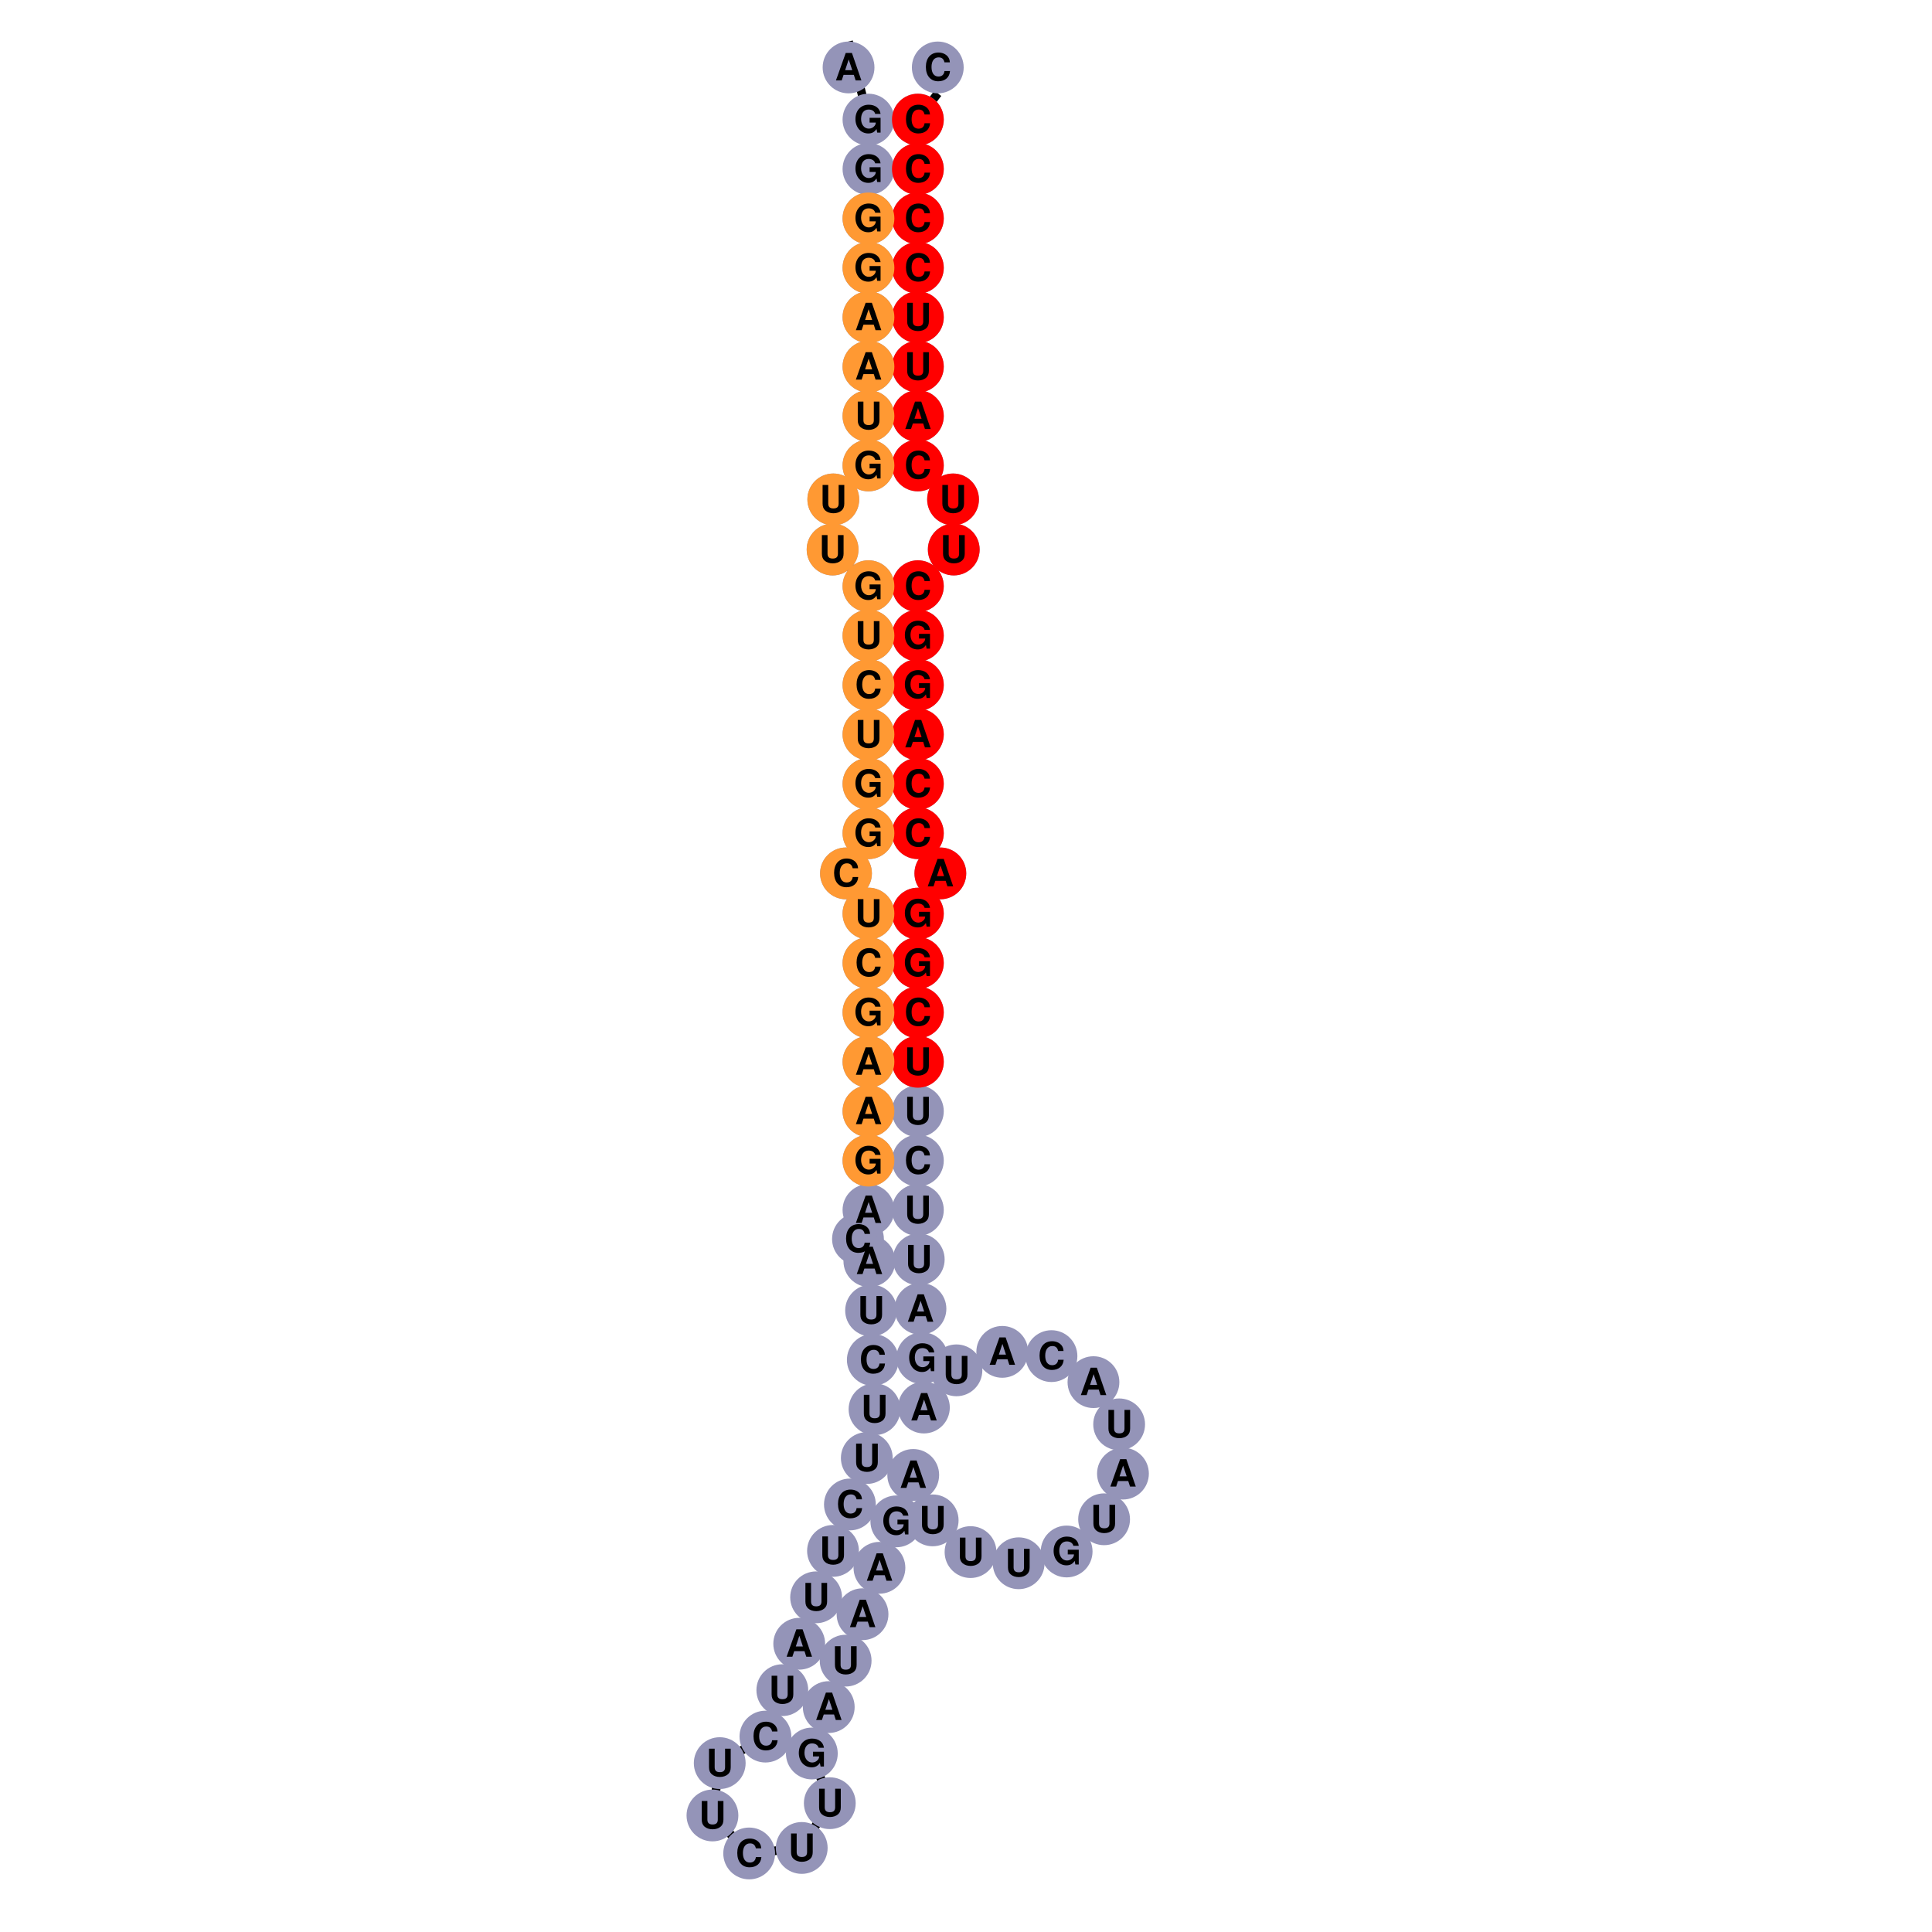
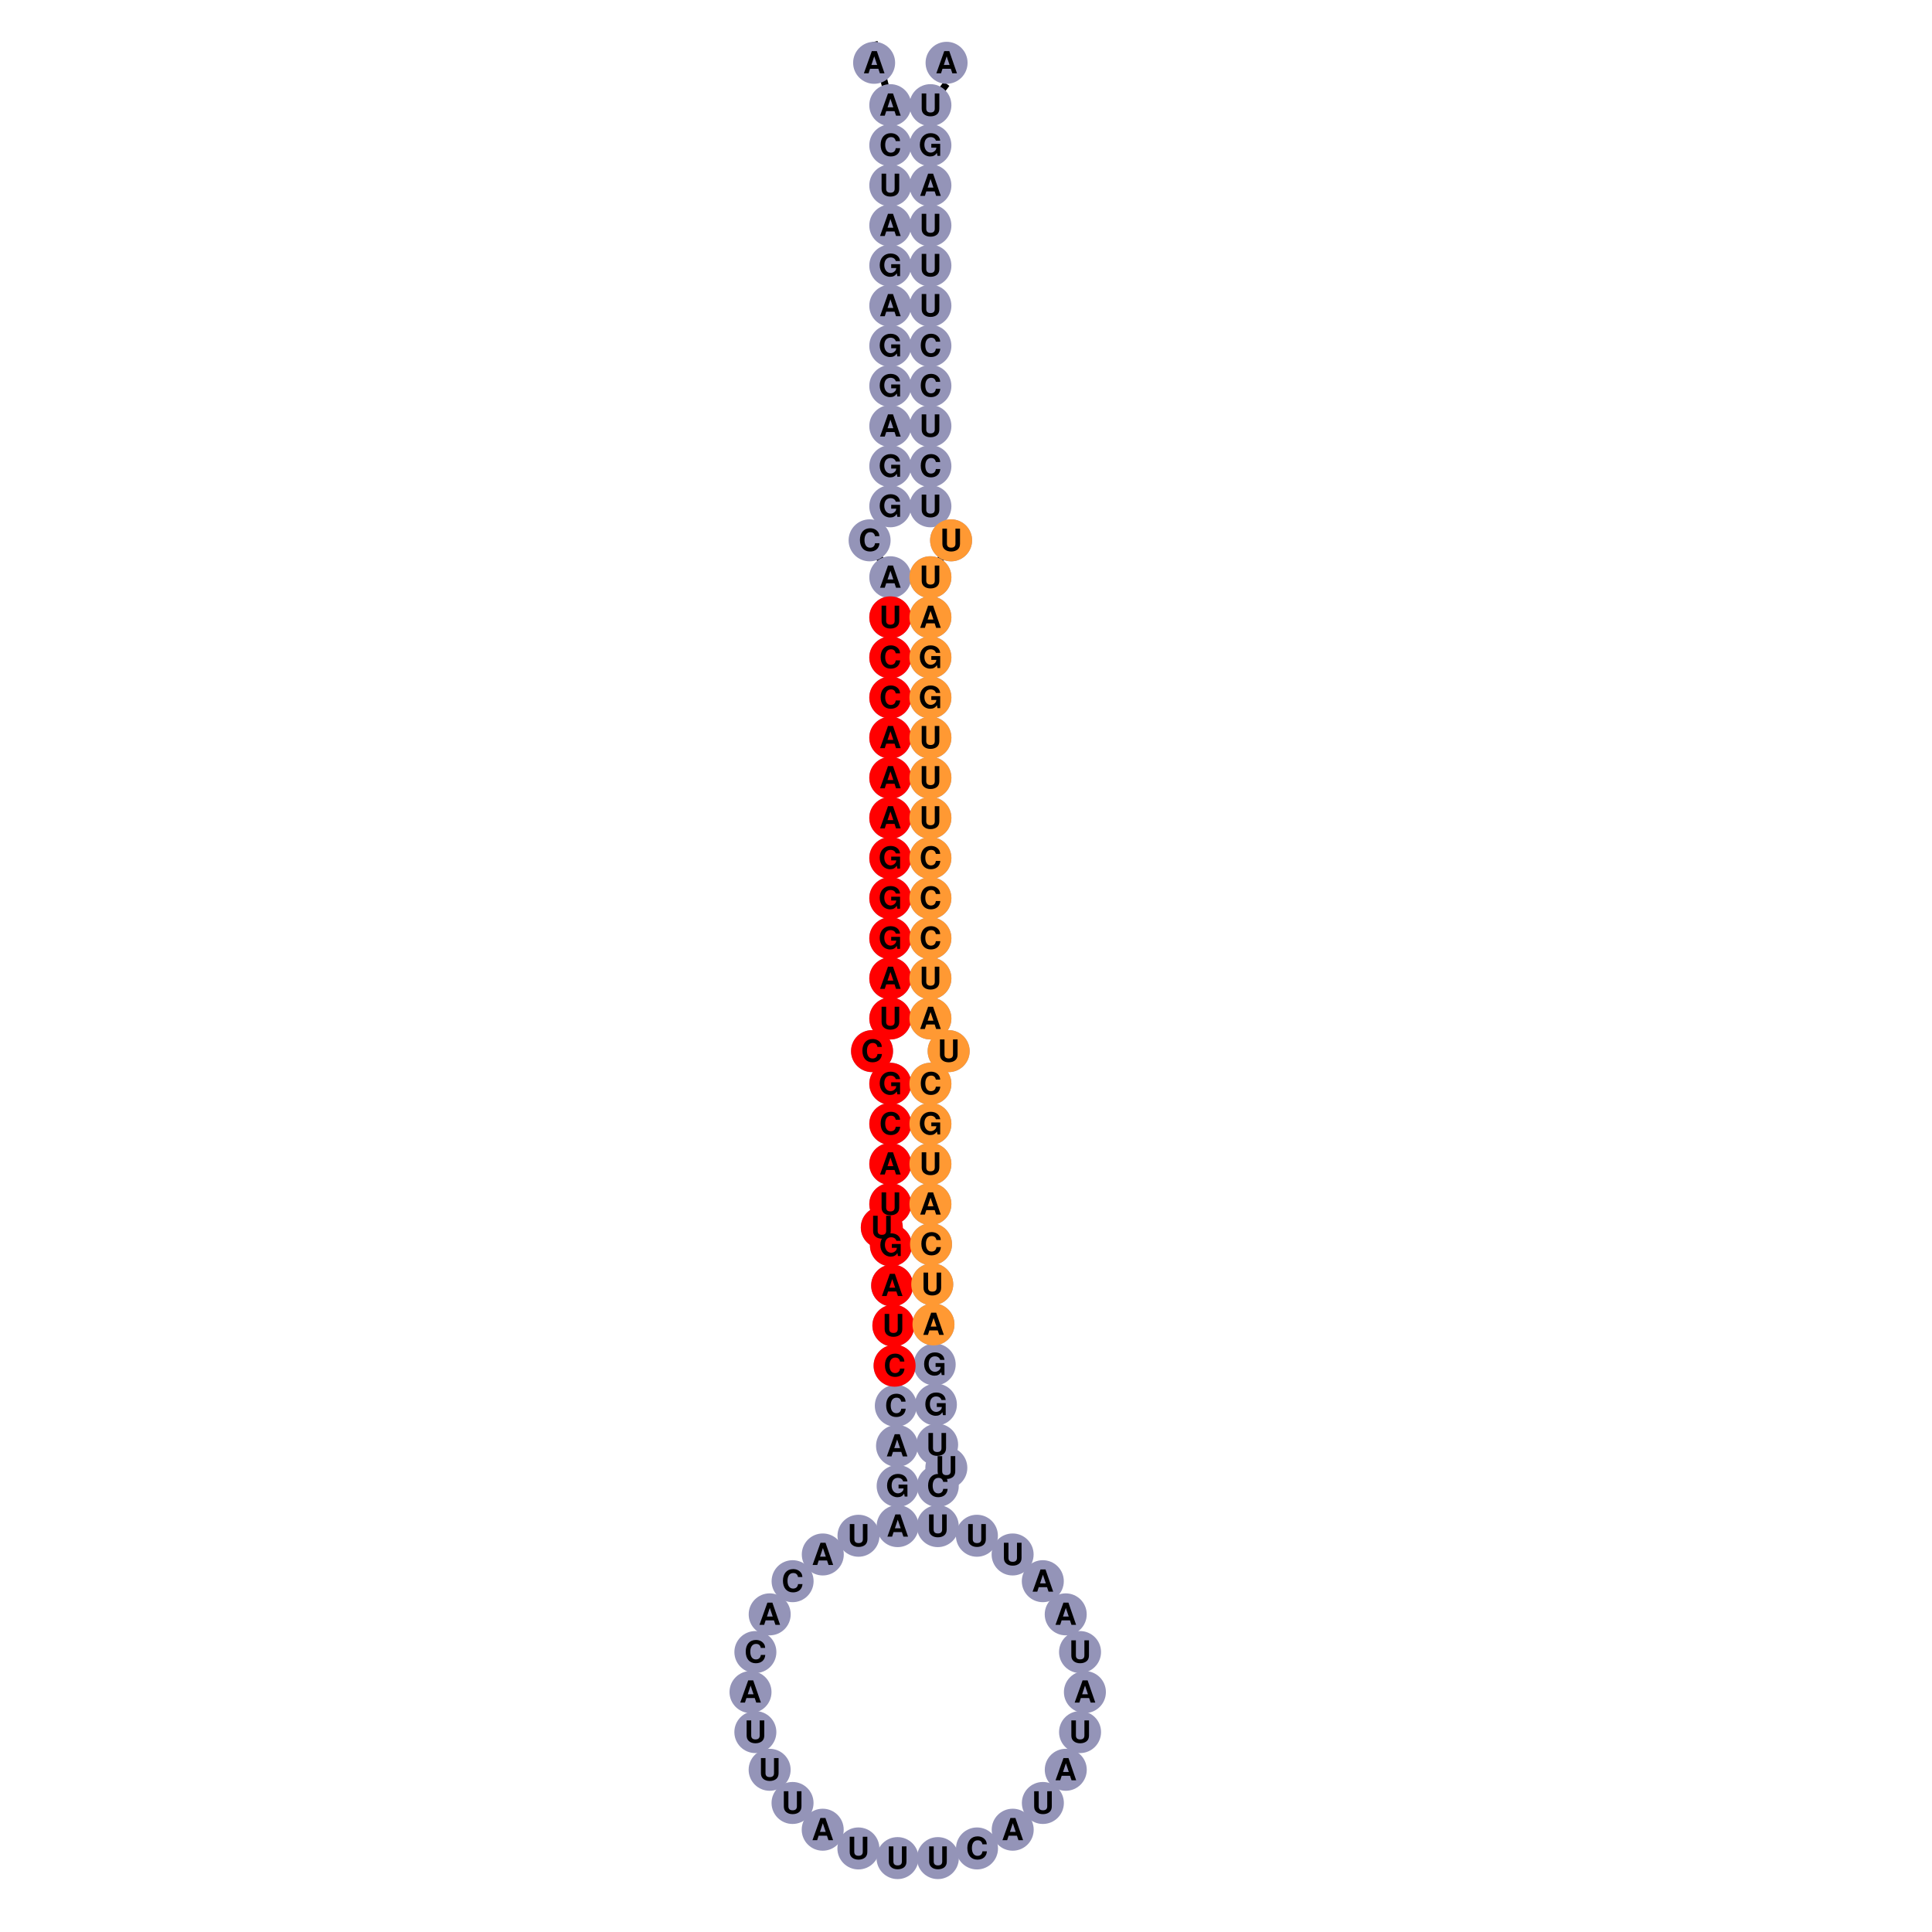
<svg xmlns="http://www.w3.org/2000/svg" baseProfile="full" height="100%" preserveAspectRatio="xMidYMid meet" version="1.1" viewBox="0, 0, 452.0, 452.0" width="100%">
  <defs />
  <g id="precursor" transform="translate(0, 10) scale(0.95, 0.95)">
-     <g id="pairs" stroke="black" stroke-width="1.063">
-       <line x1="213.876" x2="226.042" y1="18.93" y2="18.93" />
-       <line x1="213.876" x2="226.042" y1="31.097" y2="31.097" />
-       <line x1="213.876" x2="226.042" y1="43.263" y2="43.263" />
-       <line x1="213.876" x2="226.042" y1="55.43" y2="55.43" />
-       <line x1="213.876" x2="226.042" y1="67.596" y2="67.596" />
-       <line x1="213.876" x2="226.042" y1="79.763" y2="79.763" />
-       <line x1="213.876" x2="226.042" y1="91.929" y2="91.929" />
-       <line x1="213.876" x2="226.042" y1="104.096" y2="104.096" />
-       <line x1="213.876" x2="226.042" y1="133.833" y2="133.833" />
-       <line x1="213.876" x2="226.042" y1="146" y2="146" />
-       <line x1="213.876" x2="226.042" y1="158.166" y2="158.166" />
-       <line x1="213.876" x2="226.042" y1="170.333" y2="170.333" />
-       <line x1="213.876" x2="226.042" y1="182.499" y2="182.499" />
-       <line x1="213.876" x2="226.042" y1="194.666" y2="194.666" />
-       <line x1="213.876" x2="226.042" y1="214.462" y2="214.462" />
-       <line x1="213.876" x2="226.042" y1="226.629" y2="226.629" />
-       <line x1="213.876" x2="226.042" y1="238.795" y2="238.795" />
-       <line x1="213.876" x2="226.042" y1="250.962" y2="250.962" />
-       <line x1="213.876" x2="226.042" y1="263.128" y2="263.128" />
-       <line x1="213.876" x2="226.042" y1="275.295" y2="275.295" />
-       <line x1="213.876" x2="226.042" y1="287.461" y2="287.461" />
-       <line x1="214.095" x2="226.255" y1="300.05" y2="299.626" />
-       <line x1="214.52" x2="226.679" y1="312.209" y2="311.785" />
-       <line x1="214.945" x2="227.104" y1="324.369" y2="323.944" />
-       <line x1="215.369" x2="227.528" y1="336.528" y2="336.103" />
-       <line x1="213.466" x2="224.899" y1="348.544" y2="352.705" />
-       <line x1="209.305" x2="220.738" y1="359.978" y2="364.139" />
-       <line x1="205.143" x2="216.577" y1="371.41" y2="375.571" />
-       <line x1="200.982" x2="212.415" y1="382.842" y2="387.004" />
-       <line x1="196.821" x2="208.254" y1="394.276" y2="398.437" />
-       <line x1="192.66" x2="204.093" y1="405.708" y2="409.869" />
-       <line x1="188.499" x2="199.931" y1="417.141" y2="421.302" />
-       <line x1="199.931" x2="188.499" y1="421.302" y2="417.141" />
-       <line x1="204.093" x2="192.66" y1="409.869" y2="405.708" />
-       <line x1="208.254" x2="196.821" y1="398.437" y2="394.276" />
-       <line x1="212.415" x2="200.982" y1="387.004" y2="382.842" />
-       <line x1="216.577" x2="205.143" y1="375.571" y2="371.41" />
-       <line x1="220.738" x2="209.305" y1="364.139" y2="359.978" />
-       <line x1="224.899" x2="213.466" y1="352.705" y2="348.544" />
-       <line x1="227.528" x2="215.369" y1="336.103" y2="336.528" />
-       <line x1="227.104" x2="214.945" y1="323.944" y2="324.369" />
-       <line x1="226.679" x2="214.52" y1="311.785" y2="312.209" />
-       <line x1="226.255" x2="214.095" y1="299.626" y2="300.05" />
-       <line x1="226.042" x2="213.876" y1="287.461" y2="287.461" />
-       <line x1="226.042" x2="213.876" y1="275.295" y2="275.295" />
-       <line x1="226.042" x2="213.876" y1="263.128" y2="263.128" />
-       <line x1="226.042" x2="213.876" y1="250.962" y2="250.962" />
-       <line x1="226.042" x2="213.876" y1="238.795" y2="238.795" />
-       <line x1="226.042" x2="213.876" y1="226.629" y2="226.629" />
-       <line x1="226.042" x2="213.876" y1="214.462" y2="214.462" />
-       <line x1="226.042" x2="213.876" y1="194.666" y2="194.666" />
-       <line x1="226.042" x2="213.876" y1="182.499" y2="182.499" />
-       <line x1="226.042" x2="213.876" y1="170.333" y2="170.333" />
-       <line x1="226.042" x2="213.876" y1="158.166" y2="158.166" />
-       <line x1="226.042" x2="213.876" y1="146" y2="146" />
-       <line x1="226.042" x2="213.876" y1="133.833" y2="133.833" />
-       <line x1="226.042" x2="213.876" y1="104.096" y2="104.096" />
-       <line x1="226.042" x2="213.876" y1="91.929" y2="91.929" />
-       <line x1="226.042" x2="213.876" y1="79.763" y2="79.763" />
-       <line x1="226.042" x2="213.876" y1="67.596" y2="67.596" />
-       <line x1="226.042" x2="213.876" y1="55.43" y2="55.43" />
-       <line x1="226.042" x2="213.876" y1="43.263" y2="43.263" />
-       <line x1="226.042" x2="213.876" y1="31.097" y2="31.097" />
-       <line x1="226.042" x2="213.876" y1="18.93" y2="18.93" />
+     <g id="pairs" stroke="black" stroke-width="0.862">
+       <line x1="219.25" x2="229.128" y1="15.37" y2="15.37" />
+       <line x1="219.25" x2="229.128" y1="25.249" y2="25.249" />
+       <line x1="219.25" x2="229.128" y1="35.128" y2="35.128" />
+       <line x1="219.25" x2="229.128" y1="45.007" y2="45.007" />
+       <line x1="219.25" x2="229.128" y1="54.885" y2="54.885" />
+       <line x1="219.25" x2="229.128" y1="64.764" y2="64.764" />
+       <line x1="219.25" x2="229.128" y1="74.643" y2="74.643" />
+       <line x1="219.25" x2="229.128" y1="84.521" y2="84.521" />
+       <line x1="219.25" x2="229.128" y1="94.4" y2="94.4" />
+       <line x1="219.25" x2="229.128" y1="104.279" y2="104.279" />
+       <line x1="219.25" x2="229.128" y1="114.157" y2="114.157" />
+       <line x1="219.25" x2="229.128" y1="131.628" y2="131.628" />
+       <line x1="219.25" x2="229.128" y1="141.507" y2="141.507" />
+       <line x1="219.25" x2="229.128" y1="151.386" y2="151.386" />
+       <line x1="219.25" x2="229.128" y1="161.264" y2="161.264" />
+       <line x1="219.25" x2="229.128" y1="171.143" y2="171.143" />
+       <line x1="219.25" x2="229.128" y1="181.022" y2="181.022" />
+       <line x1="219.25" x2="229.128" y1="190.901" y2="190.901" />
+       <line x1="219.25" x2="229.128" y1="200.779" y2="200.779" />
+       <line x1="219.25" x2="229.128" y1="210.658" y2="210.658" />
+       <line x1="219.25" x2="229.128" y1="220.537" y2="220.537" />
+       <line x1="219.25" x2="229.128" y1="230.415" y2="230.415" />
+       <line x1="219.25" x2="229.128" y1="240.294" y2="240.294" />
+       <line x1="219.25" x2="229.128" y1="256.368" y2="256.368" />
+       <line x1="219.25" x2="229.128" y1="266.247" y2="266.247" />
+       <line x1="219.25" x2="229.128" y1="276.125" y2="276.125" />
+       <line x1="219.25" x2="229.128" y1="286.004" y2="286.004" />
+       <line x1="219.405" x2="229.279" y1="296.182" y2="295.881" />
+       <line x1="219.706" x2="229.58" y1="306.057" y2="305.756" />
+       <line x1="220.008" x2="229.882" y1="315.931" y2="315.63" />
+       <line x1="220.309" x2="230.183" y1="325.805" y2="325.504" />
+       <line x1="220.61" x2="230.484" y1="335.679" y2="335.378" />
+       <line x1="220.911" x2="230.785" y1="345.554" y2="345.252" />
+       <line x1="221.062" x2="230.941" y1="355.431" y2="355.431" />
+       <line x1="221.062" x2="230.941" y1="365.31" y2="365.31" />
+       <line x1="230.941" x2="221.062" y1="365.31" y2="365.31" />
+       <line x1="230.941" x2="221.062" y1="355.431" y2="355.431" />
+       <line x1="230.785" x2="220.911" y1="345.252" y2="345.554" />
+       <line x1="230.484" x2="220.61" y1="335.378" y2="335.679" />
+       <line x1="230.183" x2="220.309" y1="325.504" y2="325.805" />
+       <line x1="229.882" x2="220.008" y1="315.63" y2="315.931" />
+       <line x1="229.58" x2="219.706" y1="305.756" y2="306.057" />
+       <line x1="229.279" x2="219.405" y1="295.881" y2="296.182" />
+       <line x1="229.128" x2="219.25" y1="286.004" y2="286.004" />
+       <line x1="229.128" x2="219.25" y1="276.125" y2="276.125" />
+       <line x1="229.128" x2="219.25" y1="266.247" y2="266.247" />
+       <line x1="229.128" x2="219.25" y1="256.368" y2="256.368" />
+       <line x1="229.128" x2="219.25" y1="240.294" y2="240.294" />
+       <line x1="229.128" x2="219.25" y1="230.415" y2="230.415" />
+       <line x1="229.128" x2="219.25" y1="220.537" y2="220.537" />
+       <line x1="229.128" x2="219.25" y1="210.658" y2="210.658" />
+       <line x1="229.128" x2="219.25" y1="200.779" y2="200.779" />
+       <line x1="229.128" x2="219.25" y1="190.901" y2="190.901" />
+       <line x1="229.128" x2="219.25" y1="181.022" y2="181.022" />
+       <line x1="229.128" x2="219.25" y1="171.143" y2="171.143" />
+       <line x1="229.128" x2="219.25" y1="161.264" y2="161.264" />
+       <line x1="229.128" x2="219.25" y1="151.386" y2="151.386" />
+       <line x1="229.128" x2="219.25" y1="141.507" y2="141.507" />
+       <line x1="229.128" x2="219.25" y1="131.628" y2="131.628" />
+       <line x1="229.128" x2="219.25" y1="114.157" y2="114.157" />
+       <line x1="229.128" x2="219.25" y1="104.279" y2="104.279" />
+       <line x1="229.128" x2="219.25" y1="94.4" y2="94.4" />
+       <line x1="229.128" x2="219.25" y1="84.521" y2="84.521" />
+       <line x1="229.128" x2="219.25" y1="74.643" y2="74.643" />
+       <line x1="229.128" x2="219.25" y1="64.764" y2="64.764" />
+       <line x1="229.128" x2="219.25" y1="54.885" y2="54.885" />
+       <line x1="229.128" x2="219.25" y1="45.007" y2="45.007" />
+       <line x1="229.128" x2="219.25" y1="35.128" y2="35.128" />
+       <line x1="229.128" x2="219.25" y1="25.249" y2="25.249" />
+       <line x1="229.128" x2="219.25" y1="15.37" y2="15.37" />
    </g>
-     <polyline fill="none" points="208.972,-0.296 213.876,18.93 213.876,31.097 213.876,43.263 213.876,55.43 213.876,67.596 213.876,79.763 213.876,91.929 213.876,104.096 205.212,112.465 205.039,124.803 213.876,133.833 213.876,146 213.876,158.166 213.876,170.333 213.876,182.499 213.876,194.666 208.341,204.564 213.876,214.462 213.876,226.629 213.876,238.795 213.876,250.962 213.876,263.128 213.876,275.295 213.876,287.461 211.293,294.6 214.095,300.05 214.52,312.209 214.945,324.369 215.369,336.528 213.466,348.544 209.305,359.978 205.143,371.41 200.982,382.842 196.821,394.276 192.66,405.708 188.499,417.141 177.246,423.675 175.454,436.564 184.498,445.92 197.44,444.566 204.352,433.541 199.931,421.302 204.093,409.869 208.254,398.437 212.415,387.004 216.577,375.571 220.738,364.139 224.899,352.705 229.686,363.891 239.012,371.704 250.863,374.457 262.678,371.554 271.905,363.623 276.549,352.378 275.608,340.248 269.284,329.853 258.944,323.441 246.823,322.396 235.539,326.943 227.528,336.103 227.104,323.944 226.679,311.785 226.255,299.626 226.042,287.461 226.042,275.295 226.042,263.128 226.042,250.962 226.042,238.795 226.042,226.629 226.042,214.462 231.577,204.564 226.042,194.666 226.042,182.499 226.042,170.333 226.042,158.166 226.042,146 226.042,133.833 234.879,124.803 234.706,112.465 226.042,104.096 226.042,91.929 226.042,79.763 226.042,67.596 226.042,55.43 226.042,43.263 226.042,31.097 226.042,18.93 230.946,12.462" stroke="black" stroke-width="2.126" />
+     <polyline fill="none" points="215.268,-0.232 219.25,15.37 219.25,25.249 219.25,35.128 219.25,45.007 219.25,54.885 219.25,64.764 219.25,74.643 219.25,84.521 219.25,94.4 219.25,104.279 219.25,114.157 214.154,122.54 219.25,131.628 219.25,141.507 219.25,151.386 219.25,161.264 219.25,171.143 219.25,181.022 219.25,190.901 219.25,200.779 219.25,210.658 219.25,220.537 219.25,230.415 219.25,240.294 214.756,248.331 219.25,256.368 219.25,266.247 219.25,276.125 219.25,286.004 217.161,291.768 219.405,296.182 219.706,306.057 220.008,315.931 220.309,325.805 220.61,335.679 220.911,345.554 221.062,355.431 221.062,365.31 211.42,367.68 202.627,372.289 195.193,378.87 189.55,387.038 186.026,396.32 184.826,406.175 186.02,416.031 189.538,425.315 195.177,433.487 202.607,440.072 211.397,444.687 221.037,447.063 230.965,447.063 240.605,444.687 249.396,440.072 256.826,433.487 262.464,425.315 265.983,416.031 267.177,406.175 265.977,396.32 262.453,387.038 256.81,378.87 249.375,372.289 240.582,367.68 230.941,365.31 230.941,355.431 233.05,350.95 230.785,345.252 230.484,335.378 230.183,325.504 229.882,315.63 229.58,305.756 229.279,295.881 229.128,286.004 229.128,276.125 229.128,266.247 229.128,256.368 233.623,248.331 229.128,240.294 229.128,230.415 229.128,220.537 229.128,210.658 229.128,200.779 229.128,190.901 229.128,181.022 229.128,171.143 229.128,161.264 229.128,151.386 229.128,141.507 229.128,131.628 234.224,122.54 229.128,114.157 229.128,104.279 229.128,94.4 229.128,84.521 229.128,74.643 229.128,64.764 229.128,54.885 229.128,45.007 229.128,35.128 229.128,25.249 229.128,15.37 233.11,10.11" stroke="black" stroke-width="1.724" />
    <g fill="#9494b8" id="circles">
-       <circle cx="208.972" cy="6.083" fill="#9494b8" r="6.379" />
-       <circle cx="213.876" cy="18.93" fill="#9494b8" r="6.379" />
-       <circle cx="213.876" cy="31.097" fill="#9494b8" r="6.379" />
-       <circle cx="213.876" cy="43.263" fill="#9494b8" r="6.379" />
-       <circle cx="213.876" cy="55.43" fill="#9494b8" r="6.379" />
-       <circle cx="213.876" cy="67.596" fill="#9494b8" r="6.379" />
-       <circle cx="213.876" cy="79.763" fill="#9494b8" r="6.379" />
-       <circle cx="213.876" cy="91.929" fill="#9494b8" r="6.379" />
-       <circle cx="213.876" cy="104.096" fill="#9494b8" r="6.379" />
-       <circle cx="205.212" cy="112.465" fill="#9494b8" r="6.379" />
-       <circle cx="205.039" cy="124.803" fill="#9494b8" r="6.379" />
-       <circle cx="213.876" cy="133.833" fill="#9494b8" r="6.379" />
-       <circle cx="213.876" cy="146" fill="#9494b8" r="6.379" />
-       <circle cx="213.876" cy="158.166" fill="#9494b8" r="6.379" />
-       <circle cx="213.876" cy="170.333" fill="#9494b8" r="6.379" />
-       <circle cx="213.876" cy="182.499" fill="#9494b8" r="6.379" />
-       <circle cx="213.876" cy="194.666" fill="#9494b8" r="6.379" />
-       <circle cx="208.341" cy="204.564" fill="#9494b8" r="6.379" />
-       <circle cx="213.876" cy="214.462" fill="#9494b8" r="6.379" />
-       <circle cx="213.876" cy="226.629" fill="#9494b8" r="6.379" />
-       <circle cx="213.876" cy="238.795" fill="#9494b8" r="6.379" />
-       <circle cx="213.876" cy="250.962" fill="#9494b8" r="6.379" />
-       <circle cx="213.876" cy="263.128" fill="#9494b8" r="6.379" />
-       <circle cx="213.876" cy="275.295" fill="#9494b8" r="6.379" />
-       <circle cx="213.876" cy="287.461" fill="#9494b8" r="6.379" />
-       <circle cx="211.293" cy="294.6" fill="#9494b8" r="6.379" />
-       <circle cx="214.095" cy="300.05" fill="#9494b8" r="6.379" />
-       <circle cx="214.52" cy="312.209" fill="#9494b8" r="6.379" />
-       <circle cx="214.945" cy="324.369" fill="#9494b8" r="6.379" />
-       <circle cx="215.369" cy="336.528" fill="#9494b8" r="6.379" />
-       <circle cx="213.466" cy="348.544" fill="#9494b8" r="6.379" />
-       <circle cx="209.305" cy="359.978" fill="#9494b8" r="6.379" />
-       <circle cx="205.143" cy="371.41" fill="#9494b8" r="6.379" />
-       <circle cx="200.982" cy="382.842" fill="#9494b8" r="6.379" />
-       <circle cx="196.821" cy="394.276" fill="#9494b8" r="6.379" />
-       <circle cx="192.66" cy="405.708" fill="#9494b8" r="6.379" />
-       <circle cx="188.499" cy="417.141" fill="#9494b8" r="6.379" />
-       <circle cx="177.246" cy="423.675" fill="#9494b8" r="6.379" />
-       <circle cx="175.454" cy="436.564" fill="#9494b8" r="6.379" />
-       <circle cx="184.498" cy="445.92" fill="#9494b8" r="6.379" />
-       <circle cx="197.44" cy="444.566" fill="#9494b8" r="6.379" />
-       <circle cx="204.352" cy="433.541" fill="#9494b8" r="6.379" />
-       <circle cx="199.931" cy="421.302" fill="#9494b8" r="6.379" />
-       <circle cx="204.093" cy="409.869" fill="#9494b8" r="6.379" />
-       <circle cx="208.254" cy="398.437" fill="#9494b8" r="6.379" />
-       <circle cx="212.415" cy="387.004" fill="#9494b8" r="6.379" />
-       <circle cx="216.577" cy="375.571" fill="#9494b8" r="6.379" />
-       <circle cx="220.738" cy="364.139" fill="#9494b8" r="6.379" />
-       <circle cx="224.899" cy="352.705" fill="#9494b8" r="6.379" />
-       <circle cx="229.686" cy="363.891" fill="#9494b8" r="6.379" />
-       <circle cx="239.012" cy="371.704" fill="#9494b8" r="6.379" />
-       <circle cx="250.863" cy="374.457" fill="#9494b8" r="6.379" />
-       <circle cx="262.678" cy="371.554" fill="#9494b8" r="6.379" />
-       <circle cx="271.905" cy="363.623" fill="#9494b8" r="6.379" />
-       <circle cx="276.549" cy="352.378" fill="#9494b8" r="6.379" />
-       <circle cx="275.608" cy="340.248" fill="#9494b8" r="6.379" />
-       <circle cx="269.284" cy="329.853" fill="#9494b8" r="6.379" />
-       <circle cx="258.944" cy="323.441" fill="#9494b8" r="6.379" />
-       <circle cx="246.823" cy="322.396" fill="#9494b8" r="6.379" />
-       <circle cx="235.539" cy="326.943" fill="#9494b8" r="6.379" />
-       <circle cx="227.528" cy="336.103" fill="#9494b8" r="6.379" />
-       <circle cx="227.104" cy="323.944" fill="#9494b8" r="6.379" />
-       <circle cx="226.679" cy="311.785" fill="#9494b8" r="6.379" />
-       <circle cx="226.255" cy="299.626" fill="#9494b8" r="6.379" />
-       <circle cx="226.042" cy="287.461" fill="#9494b8" r="6.379" />
-       <circle cx="226.042" cy="275.295" fill="#9494b8" r="6.379" />
-       <circle cx="226.042" cy="263.128" fill="#9494b8" r="6.379" />
-       <circle cx="226.042" cy="250.962" fill="#9494b8" r="6.379" />
-       <circle cx="226.042" cy="238.795" fill="#9494b8" r="6.379" />
-       <circle cx="226.042" cy="226.629" fill="#9494b8" r="6.379" />
-       <circle cx="226.042" cy="214.462" fill="#9494b8" r="6.379" />
-       <circle cx="231.577" cy="204.564" fill="#9494b8" r="6.379" />
-       <circle cx="226.042" cy="194.666" fill="#9494b8" r="6.379" />
-       <circle cx="226.042" cy="182.499" fill="#9494b8" r="6.379" />
-       <circle cx="226.042" cy="170.333" fill="#9494b8" r="6.379" />
-       <circle cx="226.042" cy="158.166" fill="#9494b8" r="6.379" />
-       <circle cx="226.042" cy="146" fill="#9494b8" r="6.379" />
-       <circle cx="226.042" cy="133.833" fill="#9494b8" r="6.379" />
-       <circle cx="234.879" cy="124.803" fill="#9494b8" r="6.379" />
-       <circle cx="234.706" cy="112.465" fill="#9494b8" r="6.379" />
-       <circle cx="226.042" cy="104.096" fill="#9494b8" r="6.379" />
-       <circle cx="226.042" cy="91.929" fill="#9494b8" r="6.379" />
-       <circle cx="226.042" cy="79.763" fill="#9494b8" r="6.379" />
-       <circle cx="226.042" cy="67.596" fill="#9494b8" r="6.379" />
-       <circle cx="226.042" cy="55.43" fill="#9494b8" r="6.379" />
-       <circle cx="226.042" cy="43.263" fill="#9494b8" r="6.379" />
-       <circle cx="226.042" cy="31.097" fill="#9494b8" r="6.379" />
-       <circle cx="226.042" cy="18.93" fill="#9494b8" r="6.379" />
-       <circle cx="230.946" cy="6.083" fill="#9494b8" r="6.379" />
-       <circle cx="226.042" cy="250.962" fill="#ff0000" r="6.379" />
-       <circle cx="226.042" cy="238.795" fill="#ff0000" r="6.379" />
-       <circle cx="226.042" cy="226.629" fill="#ff0000" r="6.379" />
-       <circle cx="226.042" cy="214.462" fill="#ff0000" r="6.379" />
-       <circle cx="231.577" cy="204.564" fill="#ff0000" r="6.379" />
-       <circle cx="226.042" cy="194.666" fill="#ff0000" r="6.379" />
-       <circle cx="226.042" cy="182.499" fill="#ff0000" r="6.379" />
-       <circle cx="226.042" cy="170.333" fill="#ff0000" r="6.379" />
-       <circle cx="226.042" cy="158.166" fill="#ff0000" r="6.379" />
-       <circle cx="226.042" cy="146" fill="#ff0000" r="6.379" />
-       <circle cx="226.042" cy="133.833" fill="#ff0000" r="6.379" />
-       <circle cx="234.879" cy="124.803" fill="#ff0000" r="6.379" />
-       <circle cx="234.706" cy="112.465" fill="#ff0000" r="6.379" />
-       <circle cx="226.042" cy="104.096" fill="#ff0000" r="6.379" />
-       <circle cx="226.042" cy="91.929" fill="#ff0000" r="6.379" />
-       <circle cx="226.042" cy="79.763" fill="#ff0000" r="6.379" />
-       <circle cx="226.042" cy="67.596" fill="#ff0000" r="6.379" />
-       <circle cx="226.042" cy="55.43" fill="#ff0000" r="6.379" />
-       <circle cx="226.042" cy="43.263" fill="#ff0000" r="6.379" />
-       <circle cx="226.042" cy="31.097" fill="#ff0000" r="6.379" />
-       <circle cx="226.042" cy="18.93" fill="#ff0000" r="6.379" />
-       <circle cx="213.876" cy="43.263" fill="#ff9933" r="6.379" />
-       <circle cx="213.876" cy="55.43" fill="#ff9933" r="6.379" />
-       <circle cx="213.876" cy="67.596" fill="#ff9933" r="6.379" />
-       <circle cx="213.876" cy="79.763" fill="#ff9933" r="6.379" />
-       <circle cx="213.876" cy="91.929" fill="#ff9933" r="6.379" />
-       <circle cx="213.876" cy="104.096" fill="#ff9933" r="6.379" />
-       <circle cx="205.212" cy="112.465" fill="#ff9933" r="6.379" />
-       <circle cx="205.039" cy="124.803" fill="#ff9933" r="6.379" />
-       <circle cx="213.876" cy="133.833" fill="#ff9933" r="6.379" />
-       <circle cx="213.876" cy="146" fill="#ff9933" r="6.379" />
-       <circle cx="213.876" cy="158.166" fill="#ff9933" r="6.379" />
-       <circle cx="213.876" cy="170.333" fill="#ff9933" r="6.379" />
-       <circle cx="213.876" cy="182.499" fill="#ff9933" r="6.379" />
-       <circle cx="213.876" cy="194.666" fill="#ff9933" r="6.379" />
-       <circle cx="208.341" cy="204.564" fill="#ff9933" r="6.379" />
-       <circle cx="213.876" cy="214.462" fill="#ff9933" r="6.379" />
-       <circle cx="213.876" cy="226.629" fill="#ff9933" r="6.379" />
-       <circle cx="213.876" cy="238.795" fill="#ff9933" r="6.379" />
-       <circle cx="213.876" cy="250.962" fill="#ff9933" r="6.379" />
-       <circle cx="213.876" cy="263.128" fill="#ff9933" r="6.379" />
-       <circle cx="213.876" cy="275.295" fill="#ff9933" r="6.379" />
+       <circle cx="215.268" cy="4.939" fill="#9494b8" r="5.171" />
+       <circle cx="219.25" cy="15.37" fill="#9494b8" r="5.171" />
+       <circle cx="219.25" cy="25.249" fill="#9494b8" r="5.171" />
+       <circle cx="219.25" cy="35.128" fill="#9494b8" r="5.171" />
+       <circle cx="219.25" cy="45.007" fill="#9494b8" r="5.171" />
+       <circle cx="219.25" cy="54.885" fill="#9494b8" r="5.171" />
+       <circle cx="219.25" cy="64.764" fill="#9494b8" r="5.171" />
+       <circle cx="219.25" cy="74.643" fill="#9494b8" r="5.171" />
+       <circle cx="219.25" cy="84.521" fill="#9494b8" r="5.171" />
+       <circle cx="219.25" cy="94.4" fill="#9494b8" r="5.171" />
+       <circle cx="219.25" cy="104.279" fill="#9494b8" r="5.171" />
+       <circle cx="219.25" cy="114.157" fill="#9494b8" r="5.171" />
+       <circle cx="214.154" cy="122.54" fill="#9494b8" r="5.171" />
+       <circle cx="219.25" cy="131.628" fill="#9494b8" r="5.171" />
+       <circle cx="219.25" cy="141.507" fill="#9494b8" r="5.171" />
+       <circle cx="219.25" cy="151.386" fill="#9494b8" r="5.171" />
+       <circle cx="219.25" cy="161.264" fill="#9494b8" r="5.171" />
+       <circle cx="219.25" cy="171.143" fill="#9494b8" r="5.171" />
+       <circle cx="219.25" cy="181.022" fill="#9494b8" r="5.171" />
+       <circle cx="219.25" cy="190.901" fill="#9494b8" r="5.171" />
+       <circle cx="219.25" cy="200.779" fill="#9494b8" r="5.171" />
+       <circle cx="219.25" cy="210.658" fill="#9494b8" r="5.171" />
+       <circle cx="219.25" cy="220.537" fill="#9494b8" r="5.171" />
+       <circle cx="219.25" cy="230.415" fill="#9494b8" r="5.171" />
+       <circle cx="219.25" cy="240.294" fill="#9494b8" r="5.171" />
+       <circle cx="214.756" cy="248.331" fill="#9494b8" r="5.171" />
+       <circle cx="219.25" cy="256.368" fill="#9494b8" r="5.171" />
+       <circle cx="219.25" cy="266.247" fill="#9494b8" r="5.171" />
+       <circle cx="219.25" cy="276.125" fill="#9494b8" r="5.171" />
+       <circle cx="219.25" cy="286.004" fill="#9494b8" r="5.171" />
+       <circle cx="217.161" cy="291.768" fill="#9494b8" r="5.171" />
+       <circle cx="219.405" cy="296.182" fill="#9494b8" r="5.171" />
+       <circle cx="219.706" cy="306.057" fill="#9494b8" r="5.171" />
+       <circle cx="220.008" cy="315.931" fill="#9494b8" r="5.171" />
+       <circle cx="220.309" cy="325.805" fill="#9494b8" r="5.171" />
+       <circle cx="220.61" cy="335.679" fill="#9494b8" r="5.171" />
+       <circle cx="220.911" cy="345.554" fill="#9494b8" r="5.171" />
+       <circle cx="221.062" cy="355.431" fill="#9494b8" r="5.171" />
+       <circle cx="221.062" cy="365.31" fill="#9494b8" r="5.171" />
+       <circle cx="211.42" cy="367.68" fill="#9494b8" r="5.171" />
+       <circle cx="202.627" cy="372.289" fill="#9494b8" r="5.171" />
+       <circle cx="195.193" cy="378.87" fill="#9494b8" r="5.171" />
+       <circle cx="189.55" cy="387.038" fill="#9494b8" r="5.171" />
+       <circle cx="186.026" cy="396.32" fill="#9494b8" r="5.171" />
+       <circle cx="184.826" cy="406.175" fill="#9494b8" r="5.171" />
+       <circle cx="186.02" cy="416.031" fill="#9494b8" r="5.171" />
+       <circle cx="189.538" cy="425.315" fill="#9494b8" r="5.171" />
+       <circle cx="195.177" cy="433.487" fill="#9494b8" r="5.171" />
+       <circle cx="202.607" cy="440.072" fill="#9494b8" r="5.171" />
+       <circle cx="211.397" cy="444.687" fill="#9494b8" r="5.171" />
+       <circle cx="221.037" cy="447.063" fill="#9494b8" r="5.171" />
+       <circle cx="230.965" cy="447.063" fill="#9494b8" r="5.171" />
+       <circle cx="240.605" cy="444.687" fill="#9494b8" r="5.171" />
+       <circle cx="249.396" cy="440.072" fill="#9494b8" r="5.171" />
+       <circle cx="256.826" cy="433.487" fill="#9494b8" r="5.171" />
+       <circle cx="262.464" cy="425.315" fill="#9494b8" r="5.171" />
+       <circle cx="265.983" cy="416.031" fill="#9494b8" r="5.171" />
+       <circle cx="267.177" cy="406.175" fill="#9494b8" r="5.171" />
+       <circle cx="265.977" cy="396.32" fill="#9494b8" r="5.171" />
+       <circle cx="262.453" cy="387.038" fill="#9494b8" r="5.171" />
+       <circle cx="256.81" cy="378.87" fill="#9494b8" r="5.171" />
+       <circle cx="249.375" cy="372.289" fill="#9494b8" r="5.171" />
+       <circle cx="240.582" cy="367.68" fill="#9494b8" r="5.171" />
+       <circle cx="230.941" cy="365.31" fill="#9494b8" r="5.171" />
+       <circle cx="230.941" cy="355.431" fill="#9494b8" r="5.171" />
+       <circle cx="233.05" cy="350.95" fill="#9494b8" r="5.171" />
+       <circle cx="230.785" cy="345.252" fill="#9494b8" r="5.171" />
+       <circle cx="230.484" cy="335.378" fill="#9494b8" r="5.171" />
+       <circle cx="230.183" cy="325.504" fill="#9494b8" r="5.171" />
+       <circle cx="229.882" cy="315.63" fill="#9494b8" r="5.171" />
+       <circle cx="229.58" cy="305.756" fill="#9494b8" r="5.171" />
+       <circle cx="229.279" cy="295.881" fill="#9494b8" r="5.171" />
+       <circle cx="229.128" cy="286.004" fill="#9494b8" r="5.171" />
+       <circle cx="229.128" cy="276.125" fill="#9494b8" r="5.171" />
+       <circle cx="229.128" cy="266.247" fill="#9494b8" r="5.171" />
+       <circle cx="229.128" cy="256.368" fill="#9494b8" r="5.171" />
+       <circle cx="233.623" cy="248.331" fill="#9494b8" r="5.171" />
+       <circle cx="229.128" cy="240.294" fill="#9494b8" r="5.171" />
+       <circle cx="229.128" cy="230.415" fill="#9494b8" r="5.171" />
+       <circle cx="229.128" cy="220.537" fill="#9494b8" r="5.171" />
+       <circle cx="229.128" cy="210.658" fill="#9494b8" r="5.171" />
+       <circle cx="229.128" cy="200.779" fill="#9494b8" r="5.171" />
+       <circle cx="229.128" cy="190.901" fill="#9494b8" r="5.171" />
+       <circle cx="229.128" cy="181.022" fill="#9494b8" r="5.171" />
+       <circle cx="229.128" cy="171.143" fill="#9494b8" r="5.171" />
+       <circle cx="229.128" cy="161.264" fill="#9494b8" r="5.171" />
+       <circle cx="229.128" cy="151.386" fill="#9494b8" r="5.171" />
+       <circle cx="229.128" cy="141.507" fill="#9494b8" r="5.171" />
+       <circle cx="229.128" cy="131.628" fill="#9494b8" r="5.171" />
+       <circle cx="234.224" cy="122.54" fill="#9494b8" r="5.171" />
+       <circle cx="229.128" cy="114.157" fill="#9494b8" r="5.171" />
+       <circle cx="229.128" cy="104.279" fill="#9494b8" r="5.171" />
+       <circle cx="229.128" cy="94.4" fill="#9494b8" r="5.171" />
+       <circle cx="229.128" cy="84.521" fill="#9494b8" r="5.171" />
+       <circle cx="229.128" cy="74.643" fill="#9494b8" r="5.171" />
+       <circle cx="229.128" cy="64.764" fill="#9494b8" r="5.171" />
+       <circle cx="229.128" cy="54.885" fill="#9494b8" r="5.171" />
+       <circle cx="229.128" cy="45.007" fill="#9494b8" r="5.171" />
+       <circle cx="229.128" cy="35.128" fill="#9494b8" r="5.171" />
+       <circle cx="229.128" cy="25.249" fill="#9494b8" r="5.171" />
+       <circle cx="229.128" cy="15.37" fill="#9494b8" r="5.171" />
+       <circle cx="233.11" cy="4.939" fill="#9494b8" r="5.171" />
+       <circle cx="219.25" cy="141.507" fill="#ff0000" r="5.171" />
+       <circle cx="219.25" cy="151.386" fill="#ff0000" r="5.171" />
+       <circle cx="219.25" cy="161.264" fill="#ff0000" r="5.171" />
+       <circle cx="219.25" cy="171.143" fill="#ff0000" r="5.171" />
+       <circle cx="219.25" cy="181.022" fill="#ff0000" r="5.171" />
+       <circle cx="219.25" cy="190.901" fill="#ff0000" r="5.171" />
+       <circle cx="219.25" cy="200.779" fill="#ff0000" r="5.171" />
+       <circle cx="219.25" cy="210.658" fill="#ff0000" r="5.171" />
+       <circle cx="219.25" cy="220.537" fill="#ff0000" r="5.171" />
+       <circle cx="219.25" cy="230.415" fill="#ff0000" r="5.171" />
+       <circle cx="219.25" cy="240.294" fill="#ff0000" r="5.171" />
+       <circle cx="214.756" cy="248.331" fill="#ff0000" r="5.171" />
+       <circle cx="219.25" cy="256.368" fill="#ff0000" r="5.171" />
+       <circle cx="219.25" cy="266.247" fill="#ff0000" r="5.171" />
+       <circle cx="219.25" cy="276.125" fill="#ff0000" r="5.171" />
+       <circle cx="219.25" cy="286.004" fill="#ff0000" r="5.171" />
+       <circle cx="217.161" cy="291.768" fill="#ff0000" r="5.171" />
+       <circle cx="219.405" cy="296.182" fill="#ff0000" r="5.171" />
+       <circle cx="219.706" cy="306.057" fill="#ff0000" r="5.171" />
+       <circle cx="220.008" cy="315.931" fill="#ff0000" r="5.171" />
+       <circle cx="220.309" cy="325.805" fill="#ff0000" r="5.171" />
+       <circle cx="229.882" cy="315.63" fill="#ff9933" r="5.171" />
+       <circle cx="229.58" cy="305.756" fill="#ff9933" r="5.171" />
+       <circle cx="229.279" cy="295.881" fill="#ff9933" r="5.171" />
+       <circle cx="229.128" cy="286.004" fill="#ff9933" r="5.171" />
+       <circle cx="229.128" cy="276.125" fill="#ff9933" r="5.171" />
+       <circle cx="229.128" cy="266.247" fill="#ff9933" r="5.171" />
+       <circle cx="229.128" cy="256.368" fill="#ff9933" r="5.171" />
+       <circle cx="233.623" cy="248.331" fill="#ff9933" r="5.171" />
+       <circle cx="229.128" cy="240.294" fill="#ff9933" r="5.171" />
+       <circle cx="229.128" cy="230.415" fill="#ff9933" r="5.171" />
+       <circle cx="229.128" cy="220.537" fill="#ff9933" r="5.171" />
+       <circle cx="229.128" cy="210.658" fill="#ff9933" r="5.171" />
+       <circle cx="229.128" cy="200.779" fill="#ff9933" r="5.171" />
+       <circle cx="229.128" cy="190.901" fill="#ff9933" r="5.171" />
+       <circle cx="229.128" cy="181.022" fill="#ff9933" r="5.171" />
+       <circle cx="229.128" cy="171.143" fill="#ff9933" r="5.171" />
+       <circle cx="229.128" cy="161.264" fill="#ff9933" r="5.171" />
+       <circle cx="229.128" cy="151.386" fill="#ff9933" r="5.171" />
+       <circle cx="229.128" cy="141.507" fill="#ff9933" r="5.171" />
+       <circle cx="229.128" cy="131.628" fill="#ff9933" r="5.171" />
+       <circle cx="234.224" cy="122.54" fill="#ff9933" r="5.171" />
    </g>
-     <g fill="black" font-family="Helvetica" font-size="9.249" font-weight="bold" id="nucleotides" transform="translate(0,3.191008)">
-       <text text-anchor="middle" x="208.972" y="6.083">A</text>
-       <text text-anchor="middle" x="213.876" y="18.93">G</text>
-       <text text-anchor="middle" x="213.876" y="31.097">G</text>
-       <text text-anchor="middle" x="213.876" y="43.263">G</text>
-       <text text-anchor="middle" x="213.876" y="55.43">G</text>
-       <text text-anchor="middle" x="213.876" y="67.596">A</text>
-       <text text-anchor="middle" x="213.876" y="79.763">A</text>
-       <text text-anchor="middle" x="213.876" y="91.929">U</text>
-       <text text-anchor="middle" x="213.876" y="104.096">G</text>
-       <text text-anchor="middle" x="205.212" y="112.465">U</text>
-       <text text-anchor="middle" x="205.039" y="124.803">U</text>
-       <text text-anchor="middle" x="213.876" y="133.833">G</text>
-       <text text-anchor="middle" x="213.876" y="146">U</text>
-       <text text-anchor="middle" x="213.876" y="158.166">C</text>
-       <text text-anchor="middle" x="213.876" y="170.333">U</text>
-       <text text-anchor="middle" x="213.876" y="182.499">G</text>
-       <text text-anchor="middle" x="213.876" y="194.666">G</text>
-       <text text-anchor="middle" x="208.341" y="204.564">C</text>
-       <text text-anchor="middle" x="213.876" y="214.462">U</text>
-       <text text-anchor="middle" x="213.876" y="226.629">C</text>
-       <text text-anchor="middle" x="213.876" y="238.795">G</text>
-       <text text-anchor="middle" x="213.876" y="250.962">A</text>
-       <text text-anchor="middle" x="213.876" y="263.128">A</text>
-       <text text-anchor="middle" x="213.876" y="275.295">G</text>
-       <text text-anchor="middle" x="213.876" y="287.461">A</text>
-       <text text-anchor="middle" x="211.293" y="294.6">C</text>
-       <text text-anchor="middle" x="214.095" y="300.05">A</text>
-       <text text-anchor="middle" x="214.52" y="312.209">U</text>
-       <text text-anchor="middle" x="214.945" y="324.369">C</text>
-       <text text-anchor="middle" x="215.369" y="336.528">U</text>
-       <text text-anchor="middle" x="213.466" y="348.544">U</text>
-       <text text-anchor="middle" x="209.305" y="359.978">C</text>
-       <text text-anchor="middle" x="205.143" y="371.41">U</text>
-       <text text-anchor="middle" x="200.982" y="382.842">U</text>
-       <text text-anchor="middle" x="196.821" y="394.276">A</text>
-       <text text-anchor="middle" x="192.66" y="405.708">U</text>
-       <text text-anchor="middle" x="188.499" y="417.141">C</text>
-       <text text-anchor="middle" x="177.246" y="423.675">U</text>
-       <text text-anchor="middle" x="175.454" y="436.564">U</text>
-       <text text-anchor="middle" x="184.498" y="445.92">C</text>
-       <text text-anchor="middle" x="197.44" y="444.566">U</text>
-       <text text-anchor="middle" x="204.352" y="433.541">U</text>
-       <text text-anchor="middle" x="199.931" y="421.302">G</text>
-       <text text-anchor="middle" x="204.093" y="409.869">A</text>
-       <text text-anchor="middle" x="208.254" y="398.437">U</text>
-       <text text-anchor="middle" x="212.415" y="387.004">A</text>
-       <text text-anchor="middle" x="216.577" y="375.571">A</text>
-       <text text-anchor="middle" x="220.738" y="364.139">G</text>
-       <text text-anchor="middle" x="224.899" y="352.705">A</text>
-       <text text-anchor="middle" x="229.686" y="363.891">U</text>
-       <text text-anchor="middle" x="239.012" y="371.704">U</text>
-       <text text-anchor="middle" x="250.863" y="374.457">U</text>
-       <text text-anchor="middle" x="262.678" y="371.554">G</text>
-       <text text-anchor="middle" x="271.905" y="363.623">U</text>
-       <text text-anchor="middle" x="276.549" y="352.378">A</text>
-       <text text-anchor="middle" x="275.608" y="340.248">U</text>
-       <text text-anchor="middle" x="269.284" y="329.853">A</text>
-       <text text-anchor="middle" x="258.944" y="323.441">C</text>
-       <text text-anchor="middle" x="246.823" y="322.396">A</text>
-       <text text-anchor="middle" x="235.539" y="326.943">U</text>
-       <text text-anchor="middle" x="227.528" y="336.103">A</text>
-       <text text-anchor="middle" x="227.104" y="323.944">G</text>
-       <text text-anchor="middle" x="226.679" y="311.785">A</text>
-       <text text-anchor="middle" x="226.255" y="299.626">U</text>
-       <text text-anchor="middle" x="226.042" y="287.461">U</text>
-       <text text-anchor="middle" x="226.042" y="275.295">C</text>
-       <text text-anchor="middle" x="226.042" y="263.128">U</text>
-       <text text-anchor="middle" x="226.042" y="250.962">U</text>
-       <text text-anchor="middle" x="226.042" y="238.795">C</text>
-       <text text-anchor="middle" x="226.042" y="226.629">G</text>
-       <text text-anchor="middle" x="226.042" y="214.462">G</text>
-       <text text-anchor="middle" x="231.577" y="204.564">A</text>
-       <text text-anchor="middle" x="226.042" y="194.666">C</text>
-       <text text-anchor="middle" x="226.042" y="182.499">C</text>
-       <text text-anchor="middle" x="226.042" y="170.333">A</text>
-       <text text-anchor="middle" x="226.042" y="158.166">G</text>
-       <text text-anchor="middle" x="226.042" y="146">G</text>
-       <text text-anchor="middle" x="226.042" y="133.833">C</text>
-       <text text-anchor="middle" x="234.879" y="124.803">U</text>
-       <text text-anchor="middle" x="234.706" y="112.465">U</text>
-       <text text-anchor="middle" x="226.042" y="104.096">C</text>
-       <text text-anchor="middle" x="226.042" y="91.929">A</text>
-       <text text-anchor="middle" x="226.042" y="79.763">U</text>
-       <text text-anchor="middle" x="226.042" y="67.596">U</text>
-       <text text-anchor="middle" x="226.042" y="55.43">C</text>
-       <text text-anchor="middle" x="226.042" y="43.263">C</text>
-       <text text-anchor="middle" x="226.042" y="31.097">C</text>
-       <text text-anchor="middle" x="226.042" y="18.93">C</text>
-       <text text-anchor="middle" x="230.946" y="6.083">C</text>
+     <g fill="black" font-family="Helvetica" font-size="7.498" font-weight="bold" id="nucleotides" transform="translate(0,2.586695)">
+       <text text-anchor="middle" x="215.268" y="4.939">A</text>
+       <text text-anchor="middle" x="219.25" y="15.37">A</text>
+       <text text-anchor="middle" x="219.25" y="25.249">C</text>
+       <text text-anchor="middle" x="219.25" y="35.128">U</text>
+       <text text-anchor="middle" x="219.25" y="45.007">A</text>
+       <text text-anchor="middle" x="219.25" y="54.885">G</text>
+       <text text-anchor="middle" x="219.25" y="64.764">A</text>
+       <text text-anchor="middle" x="219.25" y="74.643">G</text>
+       <text text-anchor="middle" x="219.25" y="84.521">G</text>
+       <text text-anchor="middle" x="219.25" y="94.4">A</text>
+       <text text-anchor="middle" x="219.25" y="104.279">G</text>
+       <text text-anchor="middle" x="219.25" y="114.157">G</text>
+       <text text-anchor="middle" x="214.154" y="122.54">C</text>
+       <text text-anchor="middle" x="219.25" y="131.628">A</text>
+       <text text-anchor="middle" x="219.25" y="141.507">U</text>
+       <text text-anchor="middle" x="219.25" y="151.386">C</text>
+       <text text-anchor="middle" x="219.25" y="161.264">C</text>
+       <text text-anchor="middle" x="219.25" y="171.143">A</text>
+       <text text-anchor="middle" x="219.25" y="181.022">A</text>
+       <text text-anchor="middle" x="219.25" y="190.901">A</text>
+       <text text-anchor="middle" x="219.25" y="200.779">G</text>
+       <text text-anchor="middle" x="219.25" y="210.658">G</text>
+       <text text-anchor="middle" x="219.25" y="220.537">G</text>
+       <text text-anchor="middle" x="219.25" y="230.415">A</text>
+       <text text-anchor="middle" x="219.25" y="240.294">U</text>
+       <text text-anchor="middle" x="214.756" y="248.331">C</text>
+       <text text-anchor="middle" x="219.25" y="256.368">G</text>
+       <text text-anchor="middle" x="219.25" y="266.247">C</text>
+       <text text-anchor="middle" x="219.25" y="276.125">A</text>
+       <text text-anchor="middle" x="219.25" y="286.004">U</text>
+       <text text-anchor="middle" x="217.161" y="291.768">U</text>
+       <text text-anchor="middle" x="219.405" y="296.182">G</text>
+       <text text-anchor="middle" x="219.706" y="306.057">A</text>
+       <text text-anchor="middle" x="220.008" y="315.931">U</text>
+       <text text-anchor="middle" x="220.309" y="325.805">C</text>
+       <text text-anchor="middle" x="220.61" y="335.679">C</text>
+       <text text-anchor="middle" x="220.911" y="345.554">A</text>
+       <text text-anchor="middle" x="221.062" y="355.431">G</text>
+       <text text-anchor="middle" x="221.062" y="365.31">A</text>
+       <text text-anchor="middle" x="211.42" y="367.68">U</text>
+       <text text-anchor="middle" x="202.627" y="372.289">A</text>
+       <text text-anchor="middle" x="195.193" y="378.87">C</text>
+       <text text-anchor="middle" x="189.55" y="387.038">A</text>
+       <text text-anchor="middle" x="186.026" y="396.32">C</text>
+       <text text-anchor="middle" x="184.826" y="406.175">A</text>
+       <text text-anchor="middle" x="186.02" y="416.031">U</text>
+       <text text-anchor="middle" x="189.538" y="425.315">U</text>
+       <text text-anchor="middle" x="195.177" y="433.487">U</text>
+       <text text-anchor="middle" x="202.607" y="440.072">A</text>
+       <text text-anchor="middle" x="211.397" y="444.687">U</text>
+       <text text-anchor="middle" x="221.037" y="447.063">U</text>
+       <text text-anchor="middle" x="230.965" y="447.063">U</text>
+       <text text-anchor="middle" x="240.605" y="444.687">C</text>
+       <text text-anchor="middle" x="249.396" y="440.072">A</text>
+       <text text-anchor="middle" x="256.826" y="433.487">U</text>
+       <text text-anchor="middle" x="262.464" y="425.315">A</text>
+       <text text-anchor="middle" x="265.983" y="416.031">U</text>
+       <text text-anchor="middle" x="267.177" y="406.175">A</text>
+       <text text-anchor="middle" x="265.977" y="396.32">U</text>
+       <text text-anchor="middle" x="262.453" y="387.038">A</text>
+       <text text-anchor="middle" x="256.81" y="378.87">A</text>
+       <text text-anchor="middle" x="249.375" y="372.289">U</text>
+       <text text-anchor="middle" x="240.582" y="367.68">U</text>
+       <text text-anchor="middle" x="230.941" y="365.31">U</text>
+       <text text-anchor="middle" x="230.941" y="355.431">C</text>
+       <text text-anchor="middle" x="233.05" y="350.95">U</text>
+       <text text-anchor="middle" x="230.785" y="345.252">U</text>
+       <text text-anchor="middle" x="230.484" y="335.378">G</text>
+       <text text-anchor="middle" x="230.183" y="325.504">G</text>
+       <text text-anchor="middle" x="229.882" y="315.63">A</text>
+       <text text-anchor="middle" x="229.58" y="305.756">U</text>
+       <text text-anchor="middle" x="229.279" y="295.881">C</text>
+       <text text-anchor="middle" x="229.128" y="286.004">A</text>
+       <text text-anchor="middle" x="229.128" y="276.125">U</text>
+       <text text-anchor="middle" x="229.128" y="266.247">G</text>
+       <text text-anchor="middle" x="229.128" y="256.368">C</text>
+       <text text-anchor="middle" x="233.623" y="248.331">U</text>
+       <text text-anchor="middle" x="229.128" y="240.294">A</text>
+       <text text-anchor="middle" x="229.128" y="230.415">U</text>
+       <text text-anchor="middle" x="229.128" y="220.537">C</text>
+       <text text-anchor="middle" x="229.128" y="210.658">C</text>
+       <text text-anchor="middle" x="229.128" y="200.779">C</text>
+       <text text-anchor="middle" x="229.128" y="190.901">U</text>
+       <text text-anchor="middle" x="229.128" y="181.022">U</text>
+       <text text-anchor="middle" x="229.128" y="171.143">U</text>
+       <text text-anchor="middle" x="229.128" y="161.264">G</text>
+       <text text-anchor="middle" x="229.128" y="151.386">G</text>
+       <text text-anchor="middle" x="229.128" y="141.507">A</text>
+       <text text-anchor="middle" x="229.128" y="131.628">U</text>
+       <text text-anchor="middle" x="234.224" y="122.54">U</text>
+       <text text-anchor="middle" x="229.128" y="114.157">U</text>
+       <text text-anchor="middle" x="229.128" y="104.279">C</text>
+       <text text-anchor="middle" x="229.128" y="94.4">U</text>
+       <text text-anchor="middle" x="229.128" y="84.521">C</text>
+       <text text-anchor="middle" x="229.128" y="74.643">C</text>
+       <text text-anchor="middle" x="229.128" y="64.764">U</text>
+       <text text-anchor="middle" x="229.128" y="54.885">U</text>
+       <text text-anchor="middle" x="229.128" y="45.007">U</text>
+       <text text-anchor="middle" x="229.128" y="35.128">A</text>
+       <text text-anchor="middle" x="229.128" y="25.249">G</text>
+       <text text-anchor="middle" x="229.128" y="15.37">U</text>
+       <text text-anchor="middle" x="233.11" y="4.939">A</text>
    </g>
  </g>
</svg>
